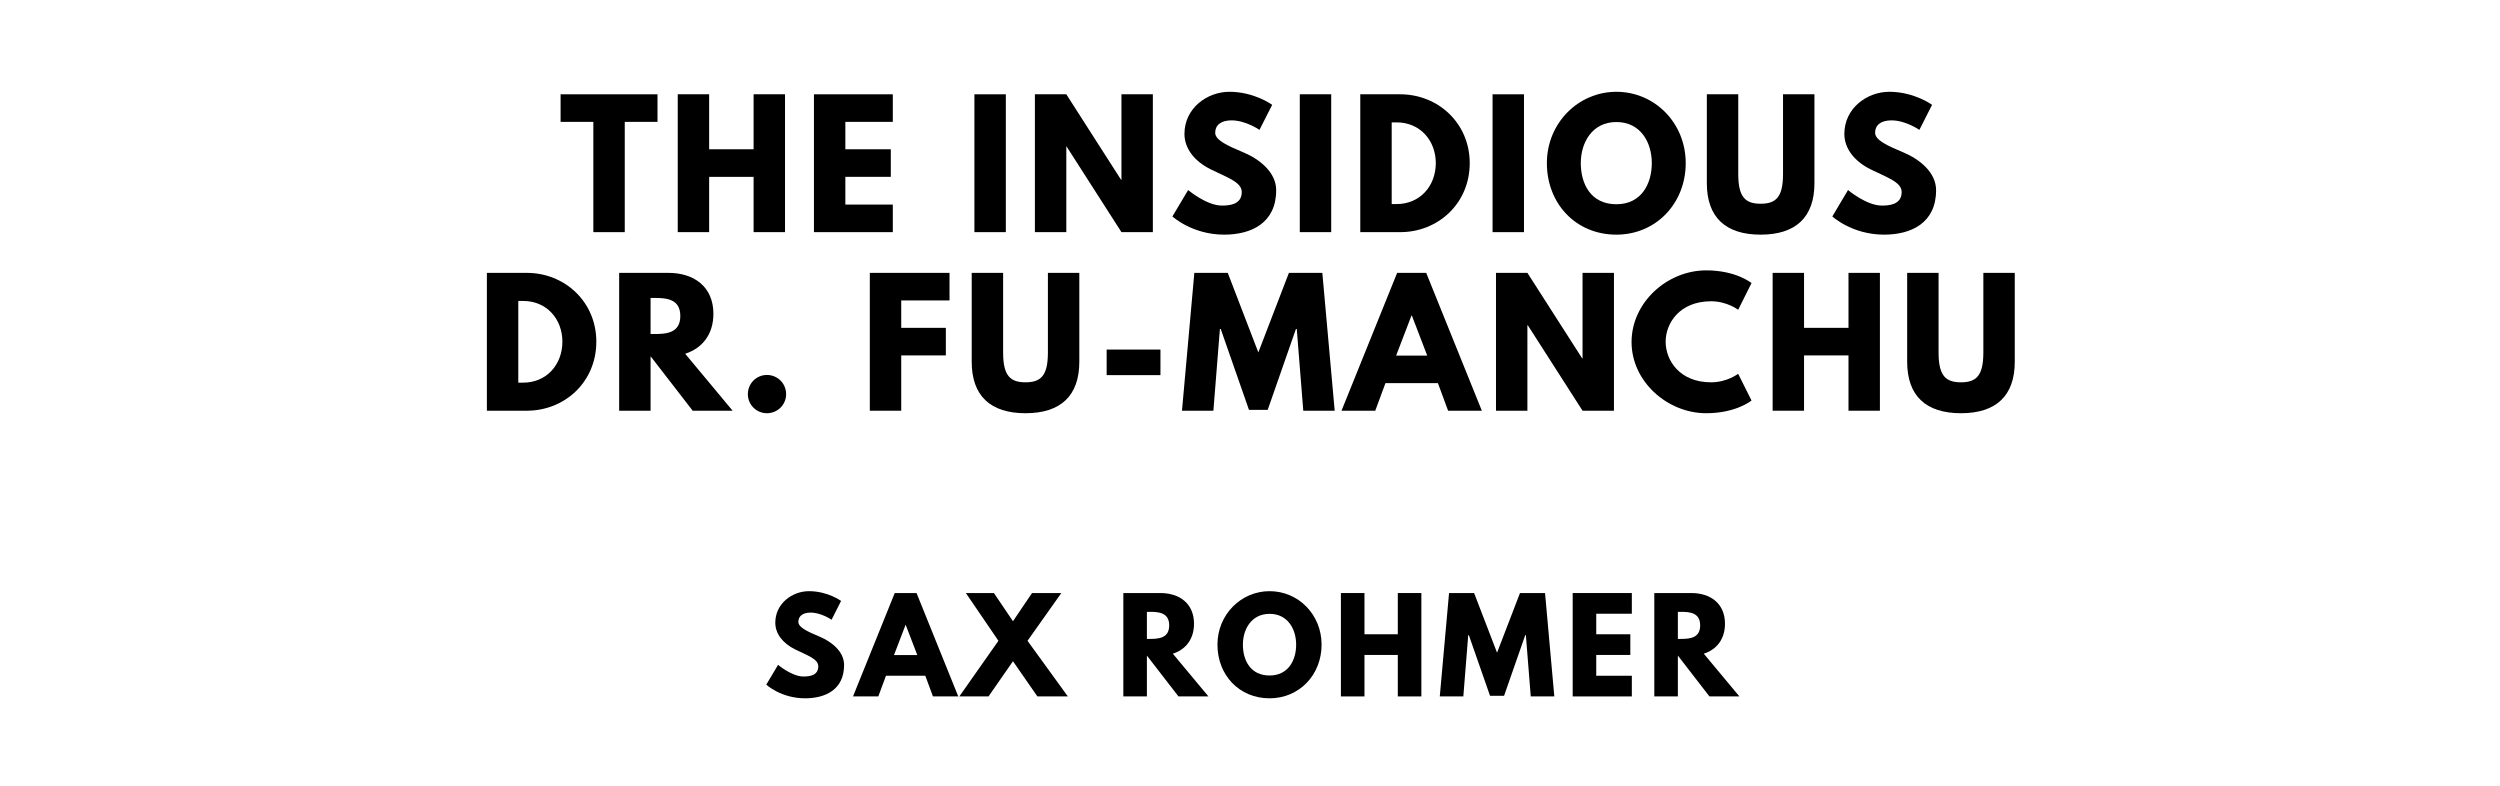
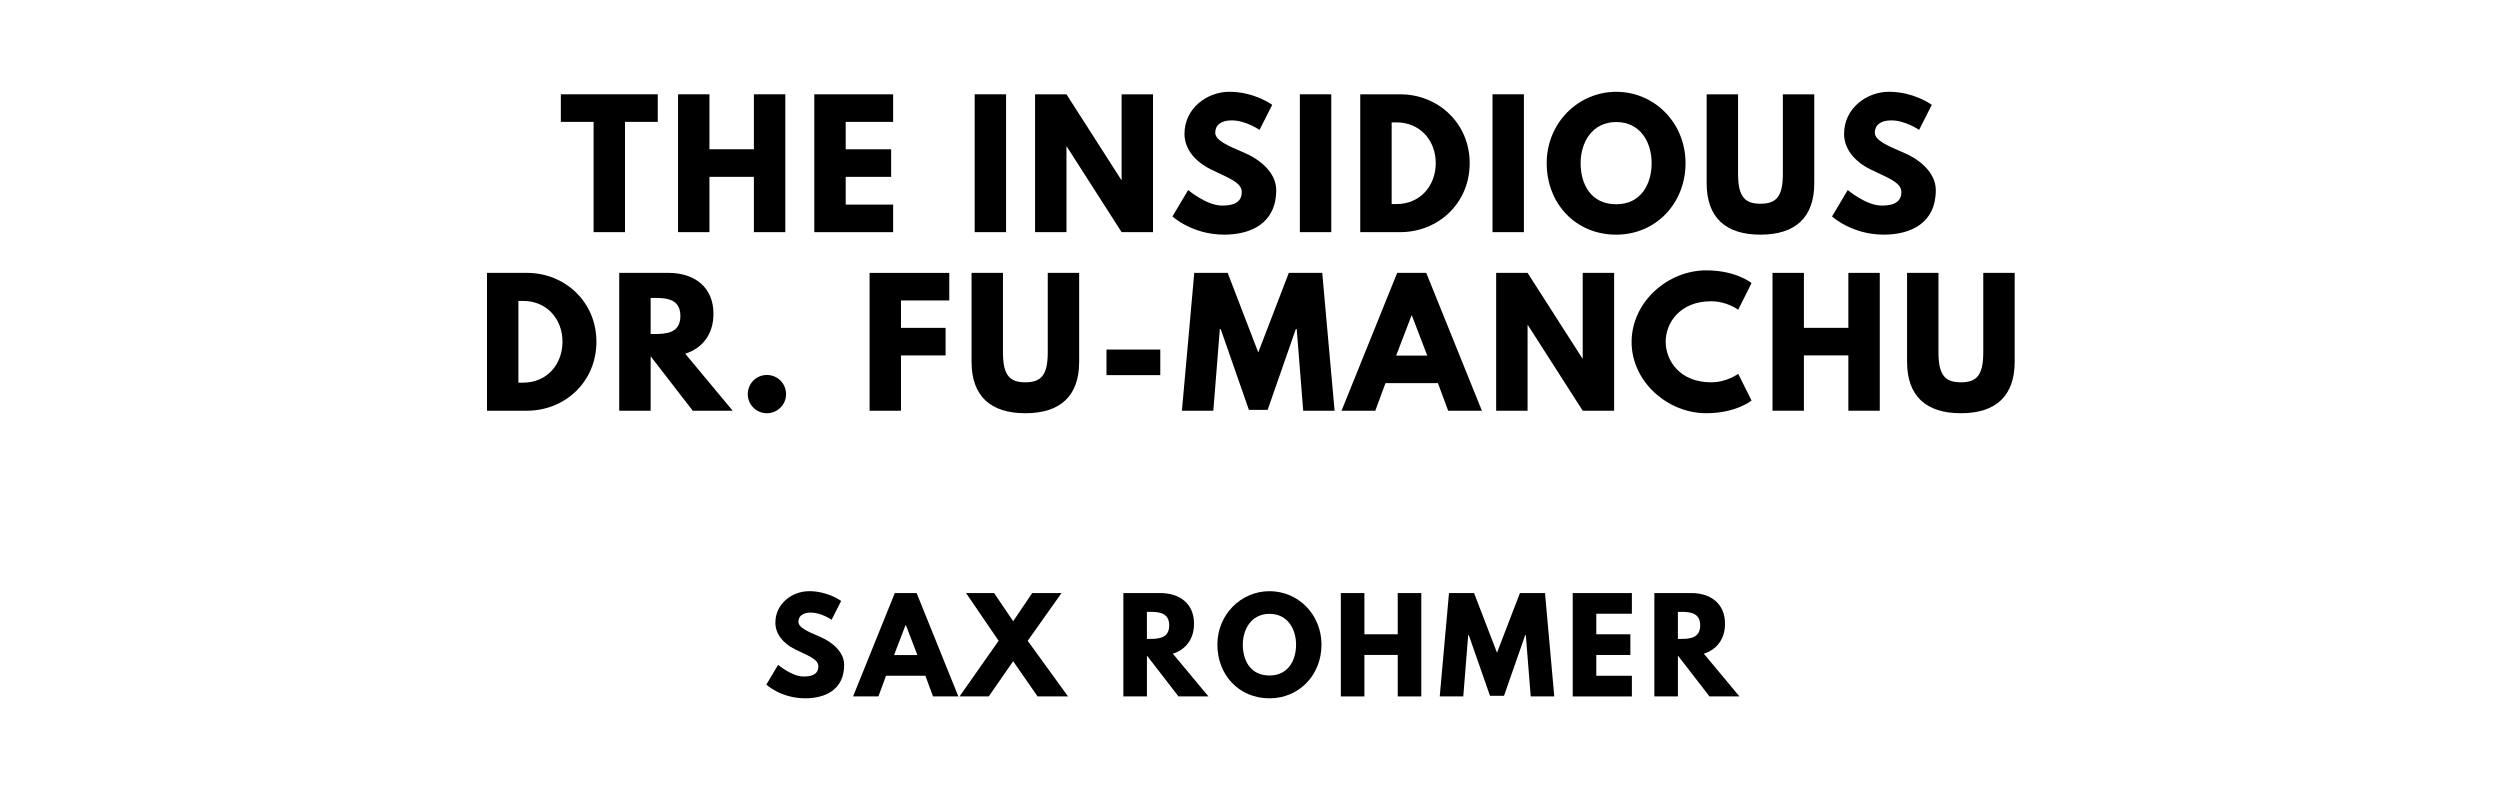
<svg xmlns="http://www.w3.org/2000/svg" version="1.1" viewBox="0 0 1400 440">
  <g aria-label="THE INSIDIOUS">
-     <path d="m 313.932,68.246 h 18.339 V 130 h 17.591 V 68.246 h 18.339 V 52.807 h -54.269 z" />
-     <path d="m 397.126,99.029 h 24.889 V 130 h 17.591 V 52.807 H 422.015 V 83.591 H 397.126 V 52.807 H 379.536 V 130 h 17.591 z" />
-     <path d="M 499.971,52.807 H 455.808 V 130 h 44.164 v -15.439 h -26.573 V 99.029 h 25.45 V 83.591 H 473.398 V 68.246 h 26.573 z" />
-     <path d="M 563.26,52.807 H 545.669 V 130 h 17.591 z" />
-     <path d="m 597.134,82.094 h 0.187 L 628.011,130 h 17.591 V 52.807 h -17.591 v 47.906 h -0.187 L 597.134,52.807 H 579.543 V 130 h 17.591 z" />
-     <path d="m 688.463,51.404 c -12.444,0 -25.17,9.17 -25.17,23.579 0,8.047 5.427,15.251 14.69,19.836 9.17,4.585 17.404,7.111 17.404,12.725 0,7.205 -7.298,7.579 -11.134,7.579 -8.608,0 -18.901,-8.702 -18.901,-8.702 l -8.795,14.784 c 0,0 10.947,10.199 29.006,10.199 15.064,0 29.099,-6.456 29.099,-24.889 0,-10.105 -9.45,-17.404 -18.058,-21.053 -8.795,-3.743 -16.094,-6.83 -16.094,-11.135 0,-4.211 3.181,-6.924 9.17,-6.924 7.953,0 15.626,5.333 15.626,5.333 l 7.111,-14.035 c 0,0 -9.918,-7.298 -23.953,-7.298 z" />
-     <path d="M 745.474,52.807 H 727.884 V 130 h 17.591 z" />
-     <path d="M 761.758,52.807 V 130 h 22.363 c 21.24,0 38.924,-16.094 38.924,-38.643 0,-22.456 -17.778,-38.55 -38.924,-38.55 z M 779.349,114.281 V 68.526 h 2.713 c 13.099,0 21.988,10.012 21.988,22.924 -0.094,12.912 -8.982,22.83 -21.988,22.83 z" />
-     <path d="M 853.428,52.807 H 835.837 V 130 h 17.591 z" />
-     <path d="m 866.249,91.357 c 0,22.55 16.094,40.047 38.924,40.047 22.175,0 38.83,-17.497 38.83,-40.047 0,-22.55 -17.404,-39.953 -38.83,-39.953 -21.24,0 -38.924,17.404 -38.924,39.953 z m 18.994,0 c 0,-11.509 6.363,-23.018 19.93,-23.018 13.661,0 19.836,11.509 19.836,23.018 0,11.509 -5.801,23.018 -19.836,23.018 -14.409,0 -19.93,-11.509 -19.93,-23.018 z" />
-     <path d="m 1016.087,52.807 h -17.591 v 44.632 c 0,12.912 -3.93,16.655 -12.538,16.655 -8.608,0 -12.538,-3.743 -12.538,-16.655 v -44.632 h -17.591 v 49.778 c 0,19.088 10.48,28.819 30.129,28.819 19.649,0 30.129,-9.731 30.129,-28.819 z" />
-     <path d="m 1058.009,51.404 c -12.444,0 -25.17,9.17 -25.17,23.579 0,8.047 5.427,15.251 14.69,19.836 9.17,4.585 17.404,7.111 17.404,12.725 0,7.205 -7.298,7.579 -11.134,7.579 -8.608,0 -18.901,-8.702 -18.901,-8.702 l -8.795,14.784 c 0,0 10.947,10.199 29.006,10.199 15.064,0 29.099,-6.456 29.099,-24.889 0,-10.105 -9.45,-17.404 -18.058,-21.053 -8.795,-3.743 -16.094,-6.83 -16.094,-11.135 0,-4.211 3.181,-6.924 9.17,-6.924 7.953,0 15.626,5.333 15.626,5.333 l 7.111,-14.035 c 0,0 -9.918,-7.298 -23.953,-7.298 z" />
+     <path d="M314.07,68.25l0.00-15.44l54.27,0.00l0.00,15.44l-18.34,0.00l0.00,61.75l-17.59,0.00l0.00-61.75l-18.34,0.00z" />
+     <path d="M397.29,99.03l0.00,30.97l-17.59,0.00l0.00-77.19l17.59,0.00l0.00,30.78l24.89,0.00l0.00-30.78l17.59,0.00l0.00,77.19l-17.59,0.00l0.00-30.97l-24.89,0.00z" />
+     <path d="M500.16,52.81l0.00,15.44l-26.57,0.00l0.00,15.35l25.45,0.00l0.00,15.44l-25.45,0.00l0.00,15.53l26.57,0.00l0.00,15.44l-44.16,0.00l0.00-77.19l44.16,0.00z" />
+     <path d="M563.40,52.81l0.00,77.19l-17.59,0.00l0.00-77.19l17.59,0.00z" />
+     <path d="M597.22,82.09l0.00,47.91l-17.59,0.00l0.00-77.19l17.59,0.00l30.69,47.91l0.19,0.00l0.00-47.91l17.59,0.00l0.00,77.19l-17.59,0.00l-30.69-47.91l-0.19,0.00z" />
+     <path d="M688.49,51.40c14.04,0.00,23.95,7.30,23.95,7.30l-7.11,14.04s-7.67-5.33-15.63-5.33c-5.99,0.00-9.17,2.71-9.17,6.92c0.00,4.30,7.30,7.39,16.09,11.13c8.61,3.65,18.06,10.95,18.06,21.05c0.00,18.43-14.04,24.89-29.10,24.89c-18.06,0.00-29.01-10.20-29.01-10.20l8.80-14.78s10.29,8.70,18.90,8.70c3.84,0.00,11.13-0.37,11.13-7.58c0.00-5.61-8.23-8.14-17.40-12.73c-9.26-4.58-14.69-11.79-14.69-19.84c0.00-14.41,12.73-23.58,25.17-23.58z" />
+     <path d="M745.51,52.81l0.00,77.19l-17.59,0.00l0.00-77.19l17.59,0.00z" />
+     <path d="M761.74,52.81l22.36,0.00c21.15,0.00,38.92,16.09,38.92,38.55c0.00,22.55-17.68,38.64-38.92,38.64l-22.36,0.00l0.00-77.19z  M779.33,114.28l2.71,0.00c13.01,0.00,21.89-9.92,21.99-22.83c0.00-12.91-8.89-22.92-21.99-22.92l-2.71,0.00l0.00,45.75z" />
+     <path d="M853.39,52.81l0.00,77.19l-17.59,0.00l0.00-77.19l17.59,0.00z" />
+     <path d="M866.15,91.36c0.00-22.55,17.68-39.95,38.92-39.95c21.43,0.00,38.83,17.40,38.83,39.95s-16.65,40.05-38.83,40.05c-22.83,0.00-38.92-17.50-38.92-40.05z  M885.15,91.36c0.00,11.51,5.52,23.02,19.93,23.02c14.04,0.00,19.84-11.51,19.84-23.02s-6.18-23.02-19.84-23.02c-13.57,0.00-19.93,11.51-19.93,23.02z" />
+     <path d="M1015.99,52.81l0.00,49.78c0.00,19.09-10.48,28.82-30.13,28.82s-30.13-9.73-30.13-28.82l0.00-49.78l17.59,0.00l0.00,44.63c0.00,12.91,3.93,16.65,12.54,16.65s12.54-3.74,12.54-16.65l0.00-44.63l17.59,0.00z" />
+     <path d="M1057.86,51.40c14.04,0.00,23.95,7.30,23.95,7.30l-7.11,14.04s-7.67-5.33-15.63-5.33c-5.99,0.00-9.17,2.71-9.17,6.92c0.00,4.30,7.30,7.39,16.09,11.13c8.61,3.65,18.06,10.95,18.06,21.05c0.00,18.43-14.04,24.89-29.10,24.89c-18.06,0.00-29.01-10.20-29.01-10.20l8.80-14.78s10.29,8.70,18.90,8.70c3.84,0.00,11.13-0.37,11.13-7.58c0.00-5.61-8.23-8.14-17.40-12.73c-9.26-4.58-14.69-11.79-14.69-19.84c0.00-14.41,12.73-23.58,25.17-23.58z" />
  </g>
  <g aria-label="DR. FU-MANCHU">
-     <path d="M 272.654,152.807 V 230 h 22.363 c 21.24,0 38.924,-16.094 38.924,-38.643 0,-22.456 -17.778,-38.55 -38.924,-38.55 z m 17.591,61.474 v -45.754 h 2.713 c 13.099,0 21.988,10.012 21.988,22.924 -0.094,12.912 -8.982,22.83 -21.988,22.83 z" />
-     <path d="M 346.732,152.807 V 230 h 17.591 V 199.497 L 387.902,230 h 22.363 l -26.573,-31.906 c 9.45,-2.994 15.813,-10.76 15.813,-22.363 0,-15.158 -10.854,-22.924 -25.17,-22.924 z m 17.591,34.246 V 166.842 h 2.058 c 6.643,0 14.597,0.468 14.597,10.105 0,9.637 -7.953,10.105 -14.597,10.105 z" />
-     <path d="m 429.468,209.977 c -5.895,0 -10.667,4.772 -10.667,10.76 0,5.895 4.772,10.667 10.667,10.667 5.988,0 10.76,-4.772 10.76,-10.667 0,-5.988 -4.772,-10.76 -10.76,-10.76 z" />
-     <path d="M 531.73,152.807 H 487.098 V 230 h 17.591 v -30.971 h 24.982 v -15.439 H 504.689 v -15.345 h 27.041 z" />
-     <path d="m 604.417,152.807 h -17.591 v 44.632 c 0,12.912 -3.93,16.655 -12.538,16.655 -8.608,0 -12.538,-3.743 -12.538,-16.655 v -44.632 h -17.591 v 49.778 c 0,19.088 10.48,28.819 30.129,28.819 19.649,0 30.129,-9.731 30.129,-28.819 z" />
-     <path d="m 619.722,195.754 v 14.316 h 30.129 v -14.316 z" />
-     <path d="m 729.836,230 h 17.591 l -6.924,-77.193 h -18.713 l -17.123,44.538 -17.123,-44.538 H 668.83 L 661.906,230 h 17.591 l 3.649,-45.754 h 0.468 l 15.813,45.287 h 10.48 l 15.813,-45.287 h 0.468 z" />
-     <path d="m 798.678,152.807 h -16.281 L 751.24,230 h 18.901 l 5.708,-15.439 h 29.38 L 810.936,230 h 18.901 z m 0.561,46.316 h -17.404 l 8.608,-22.456 h 0.187 z" />
-     <path d="m 855.346,182.094 h 0.187 L 886.224,230 h 17.591 v -77.193 h -17.591 v 47.906 h -0.187 L 855.346,152.807 H 837.756 V 230 h 17.591 z" />
-     <path d="m 958.211,214.094 c -17.684,0 -25.45,-12.351 -25.45,-22.737 0,-10.292 7.766,-22.643 25.45,-22.643 8.982,0 15.158,4.772 15.158,4.772 l 7.485,-14.971 c 0,0 -8.608,-7.111 -25.357,-7.111 -21.895,0 -41.825,17.965 -41.825,40.14 0,22.082 20.023,39.86 41.825,39.86 16.749,0 25.357,-7.111 25.357,-7.111 l -7.485,-14.971 c 0,0 -6.175,4.772 -15.158,4.772 z" />
-     <path d="m 1010.266,199.029 h 24.889 V 230 h 17.591 v -77.193 h -17.591 v 30.784 h -24.889 V 152.807 H 992.675 V 230 h 17.591 z" />
-     <path d="m 1128.269,152.807 h -17.591 v 44.632 c 0,12.912 -3.93,16.655 -12.538,16.655 -8.608,0 -12.538,-3.743 -12.538,-16.655 v -44.632 h -17.591 v 49.778 c 0,19.088 10.479,28.819 30.129,28.819 19.649,0 30.129,-9.731 30.129,-28.819 z" />
+     <path d="M272.71,152.81l22.36,0.00c21.15,0.00,38.92,16.09,38.92,38.55c0.00,22.55-17.68,38.64-38.92,38.64l-22.36,0.00l0.00-77.19z  M290.30,214.28l2.71,0.00c13.01,0.00,21.89-9.92,21.99-22.83c0.00-12.91-8.89-22.92-21.99-22.92l-2.71,0.00l0.00,45.75z" />
+     <path d="M346.77,152.81l27.60,0.00c14.32,0.00,25.17,7.77,25.17,22.92c0.00,11.60-6.36,19.37-15.81,22.36l26.57,31.91l-22.36,0.00l-23.58-30.50l0.00,30.50l-17.59,0.00l0.00-77.19z  M364.36,187.05l2.06,0.00c6.64,0.00,14.60-0.47,14.60-10.11s-7.95-10.11-14.60-10.11l-2.06,0.00l0.00,20.21z" />
+     <path d="M429.43,209.98c5.99,0.00,10.76,4.77,10.76,10.76c0.00,5.89-4.77,10.67-10.76,10.67c-5.89,0.00-10.67-4.77-10.67-10.67c0.00-5.99,4.77-10.76,10.67-10.76z" />
+     <path d="M531.59,152.81l0.00,15.44l-27.04,0.00l0.00,15.35l24.98,0.00l0.00,15.44l-24.98,0.00l0.00,30.97l-17.59,0.00l0.00-77.19l44.63,0.00z" />
+     <path d="M604.33,152.81l0.00,49.78c0.00,19.09-10.48,28.82-30.13,28.82s-30.13-9.73-30.13-28.82l0.00-49.78l17.59,0.00l0.00,44.63c0.00,12.91,3.93,16.65,12.54,16.65s12.54-3.74,12.54-16.65l0.00-44.63l17.59,0.00z" />
+     <path d="M619.63,195.75l30.13,0.00l0.00,14.32l-30.13,0.00l0.00-14.32z" />
+     <path d="M729.80,230.00l-3.65-45.75l-0.47,0.00l-15.81,45.29l-10.48,0.00l-15.81-45.29l-0.47,0.00l-3.65,45.75l-17.59,0.00l6.92-77.19l18.71,0.00l17.12,44.54l17.12-44.54l18.71,0.00l6.92,77.19l-17.59,0.00z" />
+     <path d="M798.70,152.81l31.16,77.19l-18.90,0.00l-5.71-15.44l-29.38,0.00l-5.71,15.44l-18.90,0.00l31.16-77.19l16.28,0.00z  M799.26,199.12l-8.61-22.46l-0.19,0.00l-8.61,22.46l17.40,0.00z" />
+     <path d="M855.44,182.09l0.00,47.91l-17.59,0.00l0.00-77.19l17.59,0.00l30.69,47.91l0.19,0.00l0.00-47.91l17.59,0.00l0.00,77.19l-17.59,0.00l-30.69-47.91l-0.19,0.00z" />
+     <path d="M958.22,214.09c8.98,0.00,15.16-4.77,15.16-4.77l7.49,14.97s-8.61,7.11-25.36,7.11c-21.80,0.00-41.82-17.78-41.82-39.86c0.00-22.18,19.93-40.14,41.82-40.14c16.75,0.00,25.36,7.11,25.36,7.11l-7.49,14.97s-6.18-4.77-15.16-4.77c-17.68,0.00-25.45,12.35-25.45,22.64c0.00,10.39,7.77,22.74,25.45,22.74z" />
+     <path d="M1010.19,199.03l0.00,30.97l-17.59,0.00l0.00-77.19l17.59,0.00l0.00,30.78l24.89,0.00l0.00-30.78l17.59,0.00l0.00,77.19l-17.59,0.00l0.00-30.97l-24.89,0.00z" />
+     <path d="M1128.22,152.81l0.00,49.78c0.00,19.09-10.48,28.82-30.13,28.82s-30.13-9.73-30.13-28.82l0.00-49.78l17.59,0.00l0.00,44.63c0.00,12.91,3.93,16.65,12.54,16.65s12.54-3.74,12.54-16.65l0.00-44.63l17.59,0.00z" />
  </g>
  <g aria-label="SAX ROHMER">
-     <path d="m 453.044,331.053 c -9.333,0 -18.877,6.877 -18.877,17.684 0,6.035 4.07,11.439 11.018,14.877 6.877,3.439 13.053,5.333 13.053,9.544 0,5.404 -5.474,5.684 -8.351,5.684 -6.456,0 -14.175,-6.526 -14.175,-6.526 l -6.596,11.088 c 0,0 8.211,7.649 21.754,7.649 11.298,0 21.825,-4.842 21.825,-18.667 0,-7.579 -7.088,-13.053 -13.544,-15.789 -6.596,-2.807 -12.07,-5.123 -12.07,-8.351 0,-3.158 2.386,-5.193 6.877,-5.193 5.965,0 11.719,4 11.719,4 l 5.333,-10.526 c 0,0 -7.439,-5.474 -17.965,-5.474 z" />
-     <path d="M 513.263,332.105 H 501.053 L 477.684,390 h 14.175 l 4.281,-11.579 h 22.035 L 522.456,390 h 14.175 z m 0.421,34.737 H 500.632 L 507.088,350 h 0.14 z" />
-     <path d="m 597.997,390 -22.596,-31.158 18.947,-26.737 h -16.421 l -10.667,15.789 -10.667,-15.789 h -15.719 L 559.12,358.842 537.225,390 h 16.351 L 567.26,370.281 580.944,390 Z" />
-     <path d="M 629.068,332.105 V 390 h 13.193 V 367.123 L 659.945,390 h 16.772 l -19.93,-23.93 c 7.088,-2.246 11.86,-8.07 11.86,-16.772 0,-11.368 -8.14,-17.193 -18.877,-17.193 z m 13.193,25.684 v -15.158 h 1.544 c 4.982,0 10.947,0.351 10.947,7.579 0,7.228 -5.965,7.579 -10.947,7.579 z" />
-     <path d="m 681.773,361.018 c 0,16.912 12.07,30.035 29.193,30.035 16.632,0 29.123,-13.123 29.123,-30.035 0,-16.912 -13.053,-29.965 -29.123,-29.965 -15.93,0 -29.193,13.053 -29.193,29.965 z m 14.246,0 c 0,-8.632 4.772,-17.263 14.947,-17.263 10.246,0 14.877,8.632 14.877,17.263 0,8.632 -4.351,17.263 -14.877,17.263 -10.807,0 -14.947,-8.632 -14.947,-17.263 z" />
-     <path d="m 764.103,366.772 h 18.667 V 390 h 13.193 v -57.895 h -13.193 v 23.088 H 764.103 V 332.105 H 750.91 V 390 h 13.193 z" />
-     <path d="m 857.224,390 h 13.193 l -5.193,-57.895 h -14.035 l -12.842,33.404 -12.842,-33.404 H 811.469 L 806.276,390 h 13.193 l 2.737,-34.316 h 0.351 l 11.86,33.965 h 7.86 l 11.86,-33.965 h 0.351 z" />
-     <path d="M 913.825,332.105 H 880.702 V 390 h 33.123 v -11.579 h -19.93 v -11.649 h 19.088 v -11.579 h -19.088 v -11.509 h 19.93 z" />
-     <path d="M 926.409,332.105 V 390 h 13.193 V 367.123 L 957.286,390 h 16.772 l -19.93,-23.93 c 7.088,-2.246 11.86,-8.07 11.86,-16.772 0,-11.368 -8.14,-17.193 -18.877,-17.193 z m 13.193,25.684 v -15.158 h 1.544 c 4.982,0 10.947,0.351 10.947,7.579 0,7.228 -5.965,7.579 -10.947,7.579 z" />
+     <path d="M453.08,331.05c10.53,0.00,17.96,5.47,17.96,5.47l-5.33,10.53s-5.75-4.00-11.72-4.00c-4.49,0.00-6.88,2.04-6.88,5.19c0.00,3.23,5.47,5.54,12.07,8.35c6.46,2.74,13.54,8.21,13.54,15.79c0.00,13.82-10.53,18.67-21.82,18.67c-13.54,0.00-21.75-7.65-21.75-7.65l6.60-11.09s7.72,6.53,14.18,6.53c2.88,0.00,8.35-0.28,8.35-5.68c0.00-4.21-6.18-6.11-13.05-9.54c-6.95-3.44-11.02-8.84-11.02-14.88c0.00-10.81,9.54-17.68,18.88-17.68z" />
+     <path d="M513.31,332.11l23.37,57.89l-14.18,0.00l-4.28-11.58l-22.04,0.00l-4.28,11.58l-14.18,0.00l23.37-57.89l12.21,0.00z  M513.73,366.84l-6.46-16.84l-0.14,0.00l-6.46,16.84l13.05,0.00z" />
+     <path d="M598.10,390.00l-17.05,0.00l-13.68-19.72l-13.68,19.72l-16.35,0.00l21.89-31.16l-18.25-26.74l15.72,0.00l10.67,15.79l10.67-15.79l16.42,0.00l-18.95,26.74z" />
+     <path d="M629.08,332.11l20.70,0.00c10.74,0.00,18.88,5.82,18.88,17.19c0.00,8.70-4.77,14.53-11.86,16.77l19.93,23.93l-16.77,0.00l-17.68-22.88l0.00,22.88l-13.19,0.00l0.00-57.89z  M642.27,357.79l1.54,0.00c4.98,0.00,10.95-0.35,10.95-7.58s-5.96-7.58-10.95-7.58l-1.54,0.00l0.00,15.16z" />
+     <path d="M681.73,361.02c0.00-16.91,13.26-29.96,29.19-29.96c16.07,0.00,29.12,13.05,29.12,29.96s-12.49,30.04-29.12,30.04c-17.12,0.00-29.19-13.12-29.19-30.04z  M695.97,361.02c0.00,8.63,4.14,17.26,14.95,17.26c10.53,0.00,14.88-8.63,14.88-17.26s-4.63-17.26-14.88-17.26c-10.18,0.00-14.95,8.63-14.95,17.26z" />
+     <path d="M764.06,366.77l0.00,23.23l-13.19,0.00l0.00-57.89l13.19,0.00l0.00,23.09l18.67,0.00l0.00-23.09l13.19,0.00l0.00,57.89l-13.19,0.00l0.00-23.23l-18.67,0.00z" />
+     <path d="M857.20,390.00l-2.74-34.32l-0.35,0.00l-11.86,33.96l-7.86,0.00l-11.86-33.96l-0.35,0.00l-2.74,34.32l-13.19,0.00l5.19-57.89l14.04,0.00l12.84,33.40l12.84-33.40l14.04,0.00l5.19,57.89l-13.19,0.00z" />
+     <path d="M913.85,332.11l0.00,11.58l-19.93,0.00l0.00,11.51l19.09,0.00l0.00,11.58l-19.09,0.00l0.00,11.65l19.93,0.00l0.00,11.58l-33.12,0.00l0.00-57.89l33.12,0.00z" />
+     <path d="M926.43,332.11l20.70,0.00c10.74,0.00,18.88,5.82,18.88,17.19c0.00,8.70-4.77,14.53-11.86,16.77l19.93,23.93l-16.77,0.00l-17.68-22.88l0.00,22.88l-13.19,0.00l0.00-57.89z  M939.62,357.79l1.54,0.00c4.98,0.00,10.95-0.35,10.95-7.58s-5.96-7.58-10.95-7.58l-1.54,0.00l0.00,15.16z" />
  </g>
</svg>
